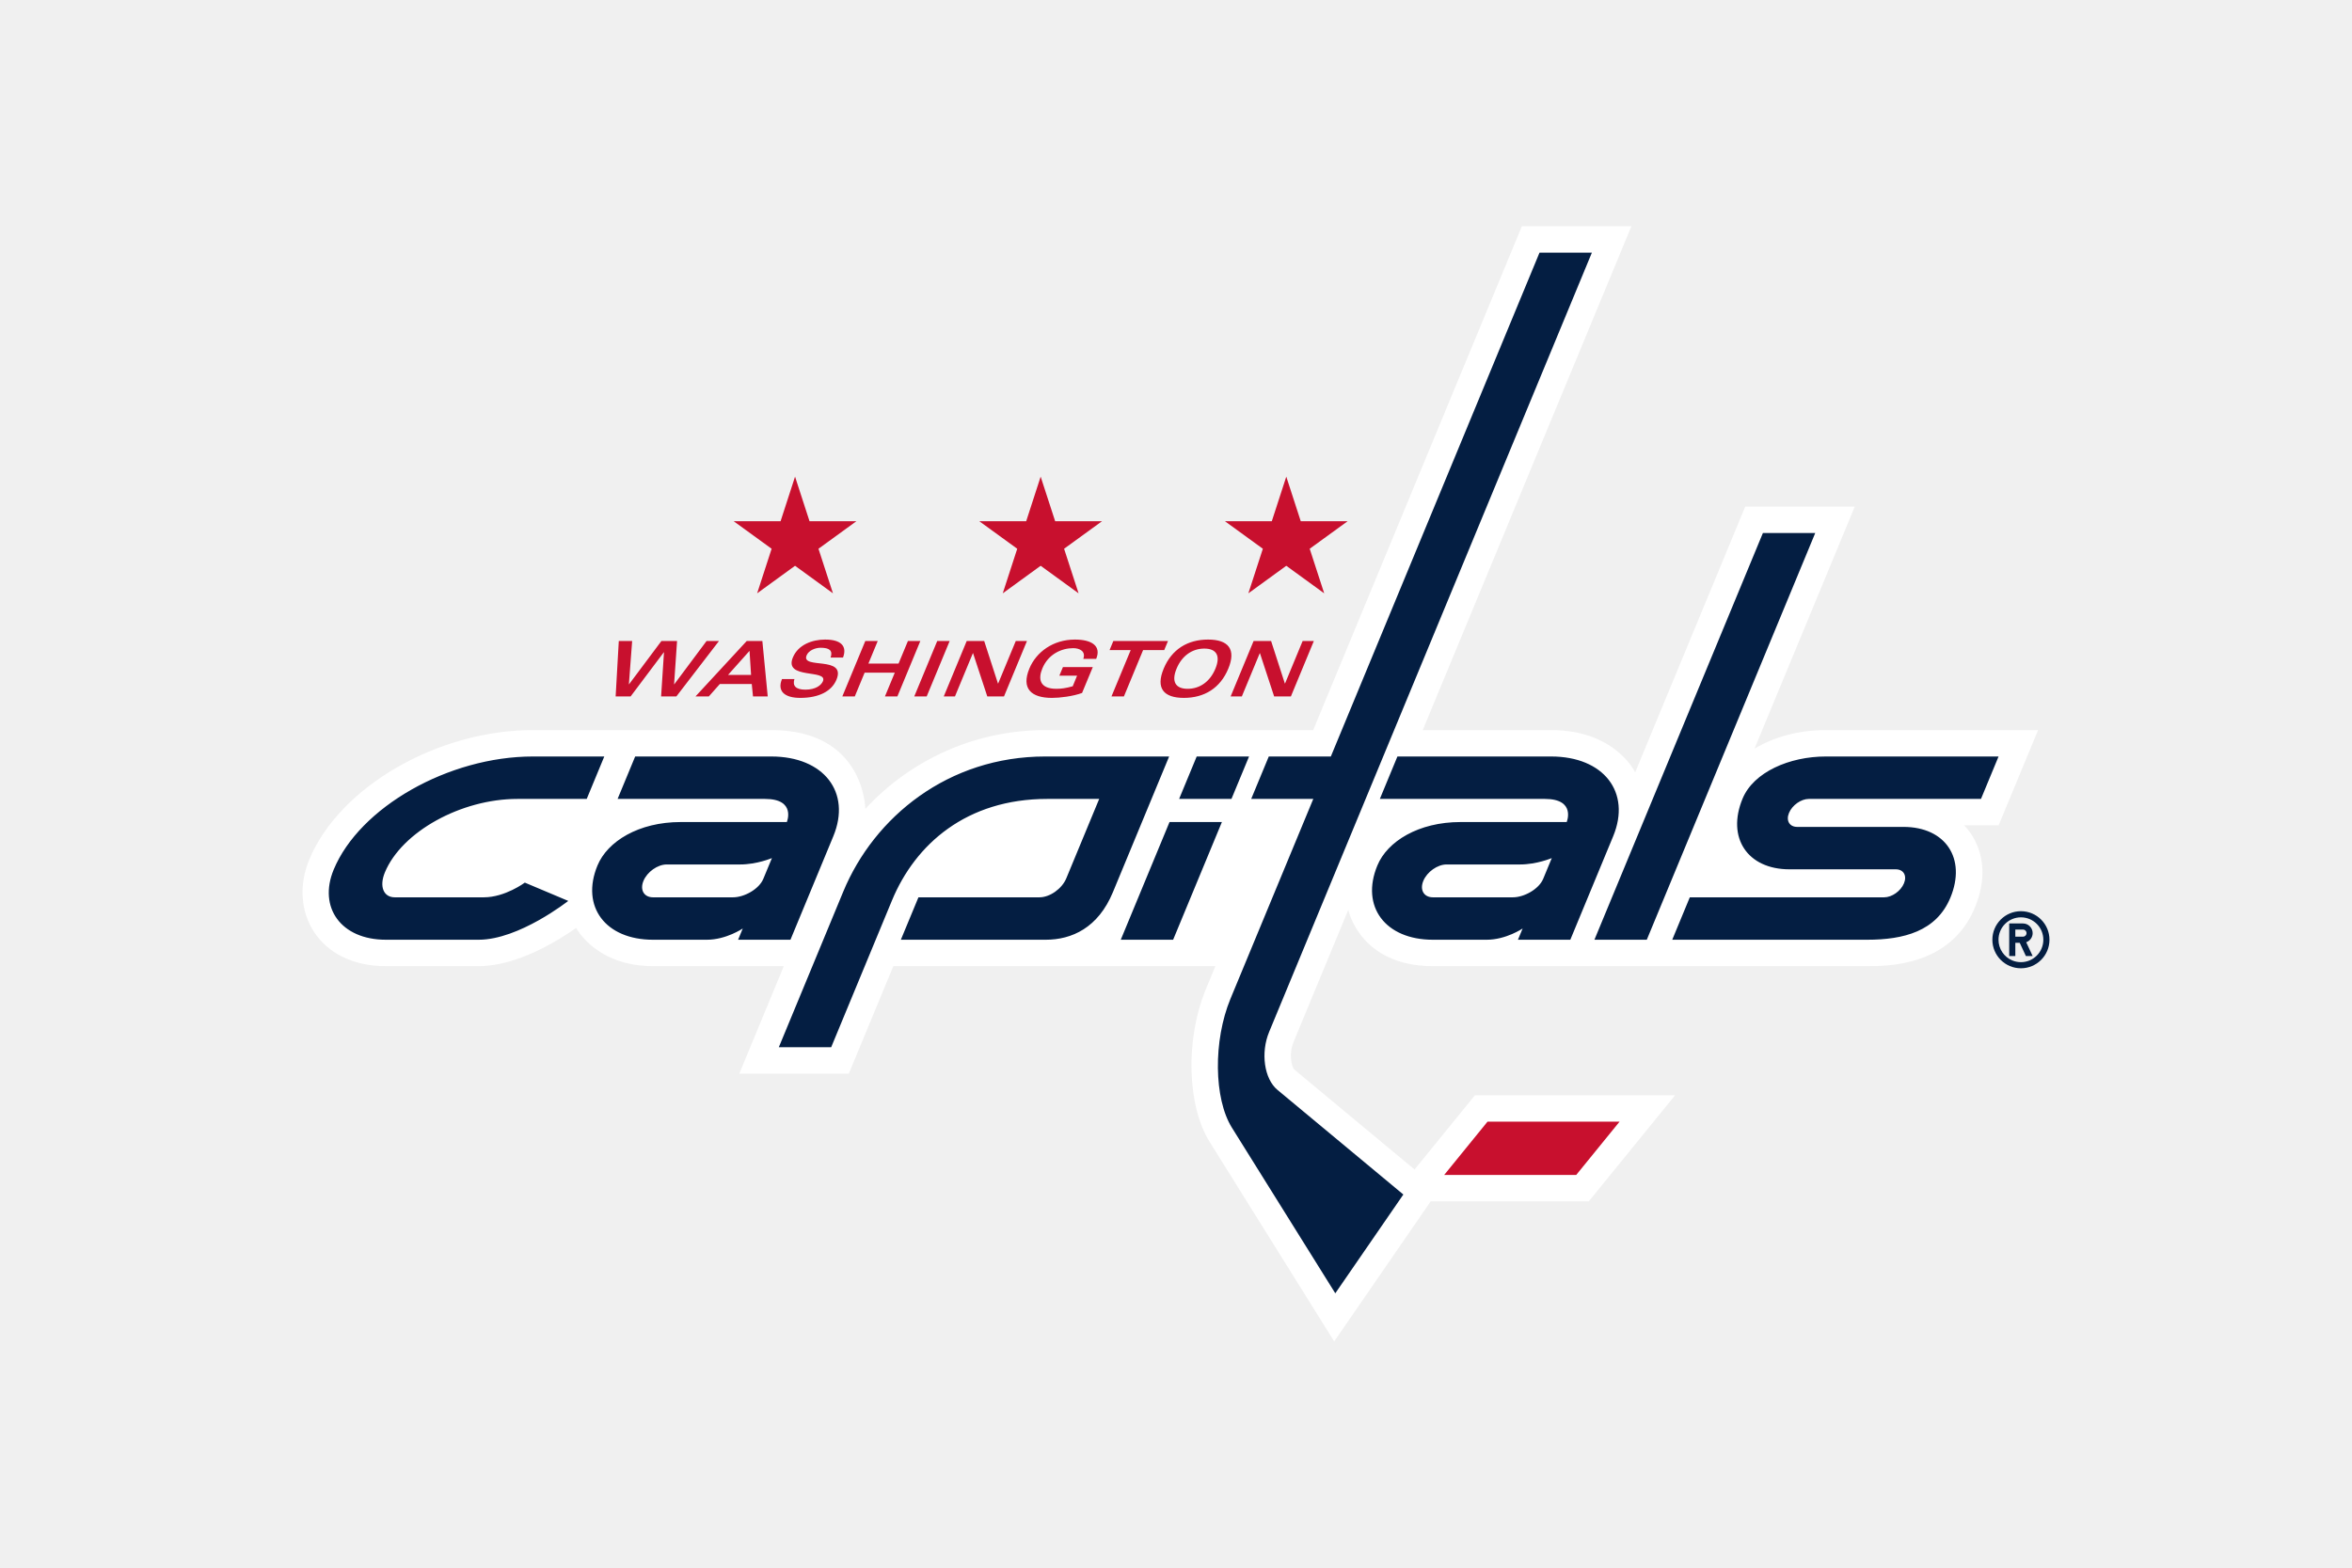
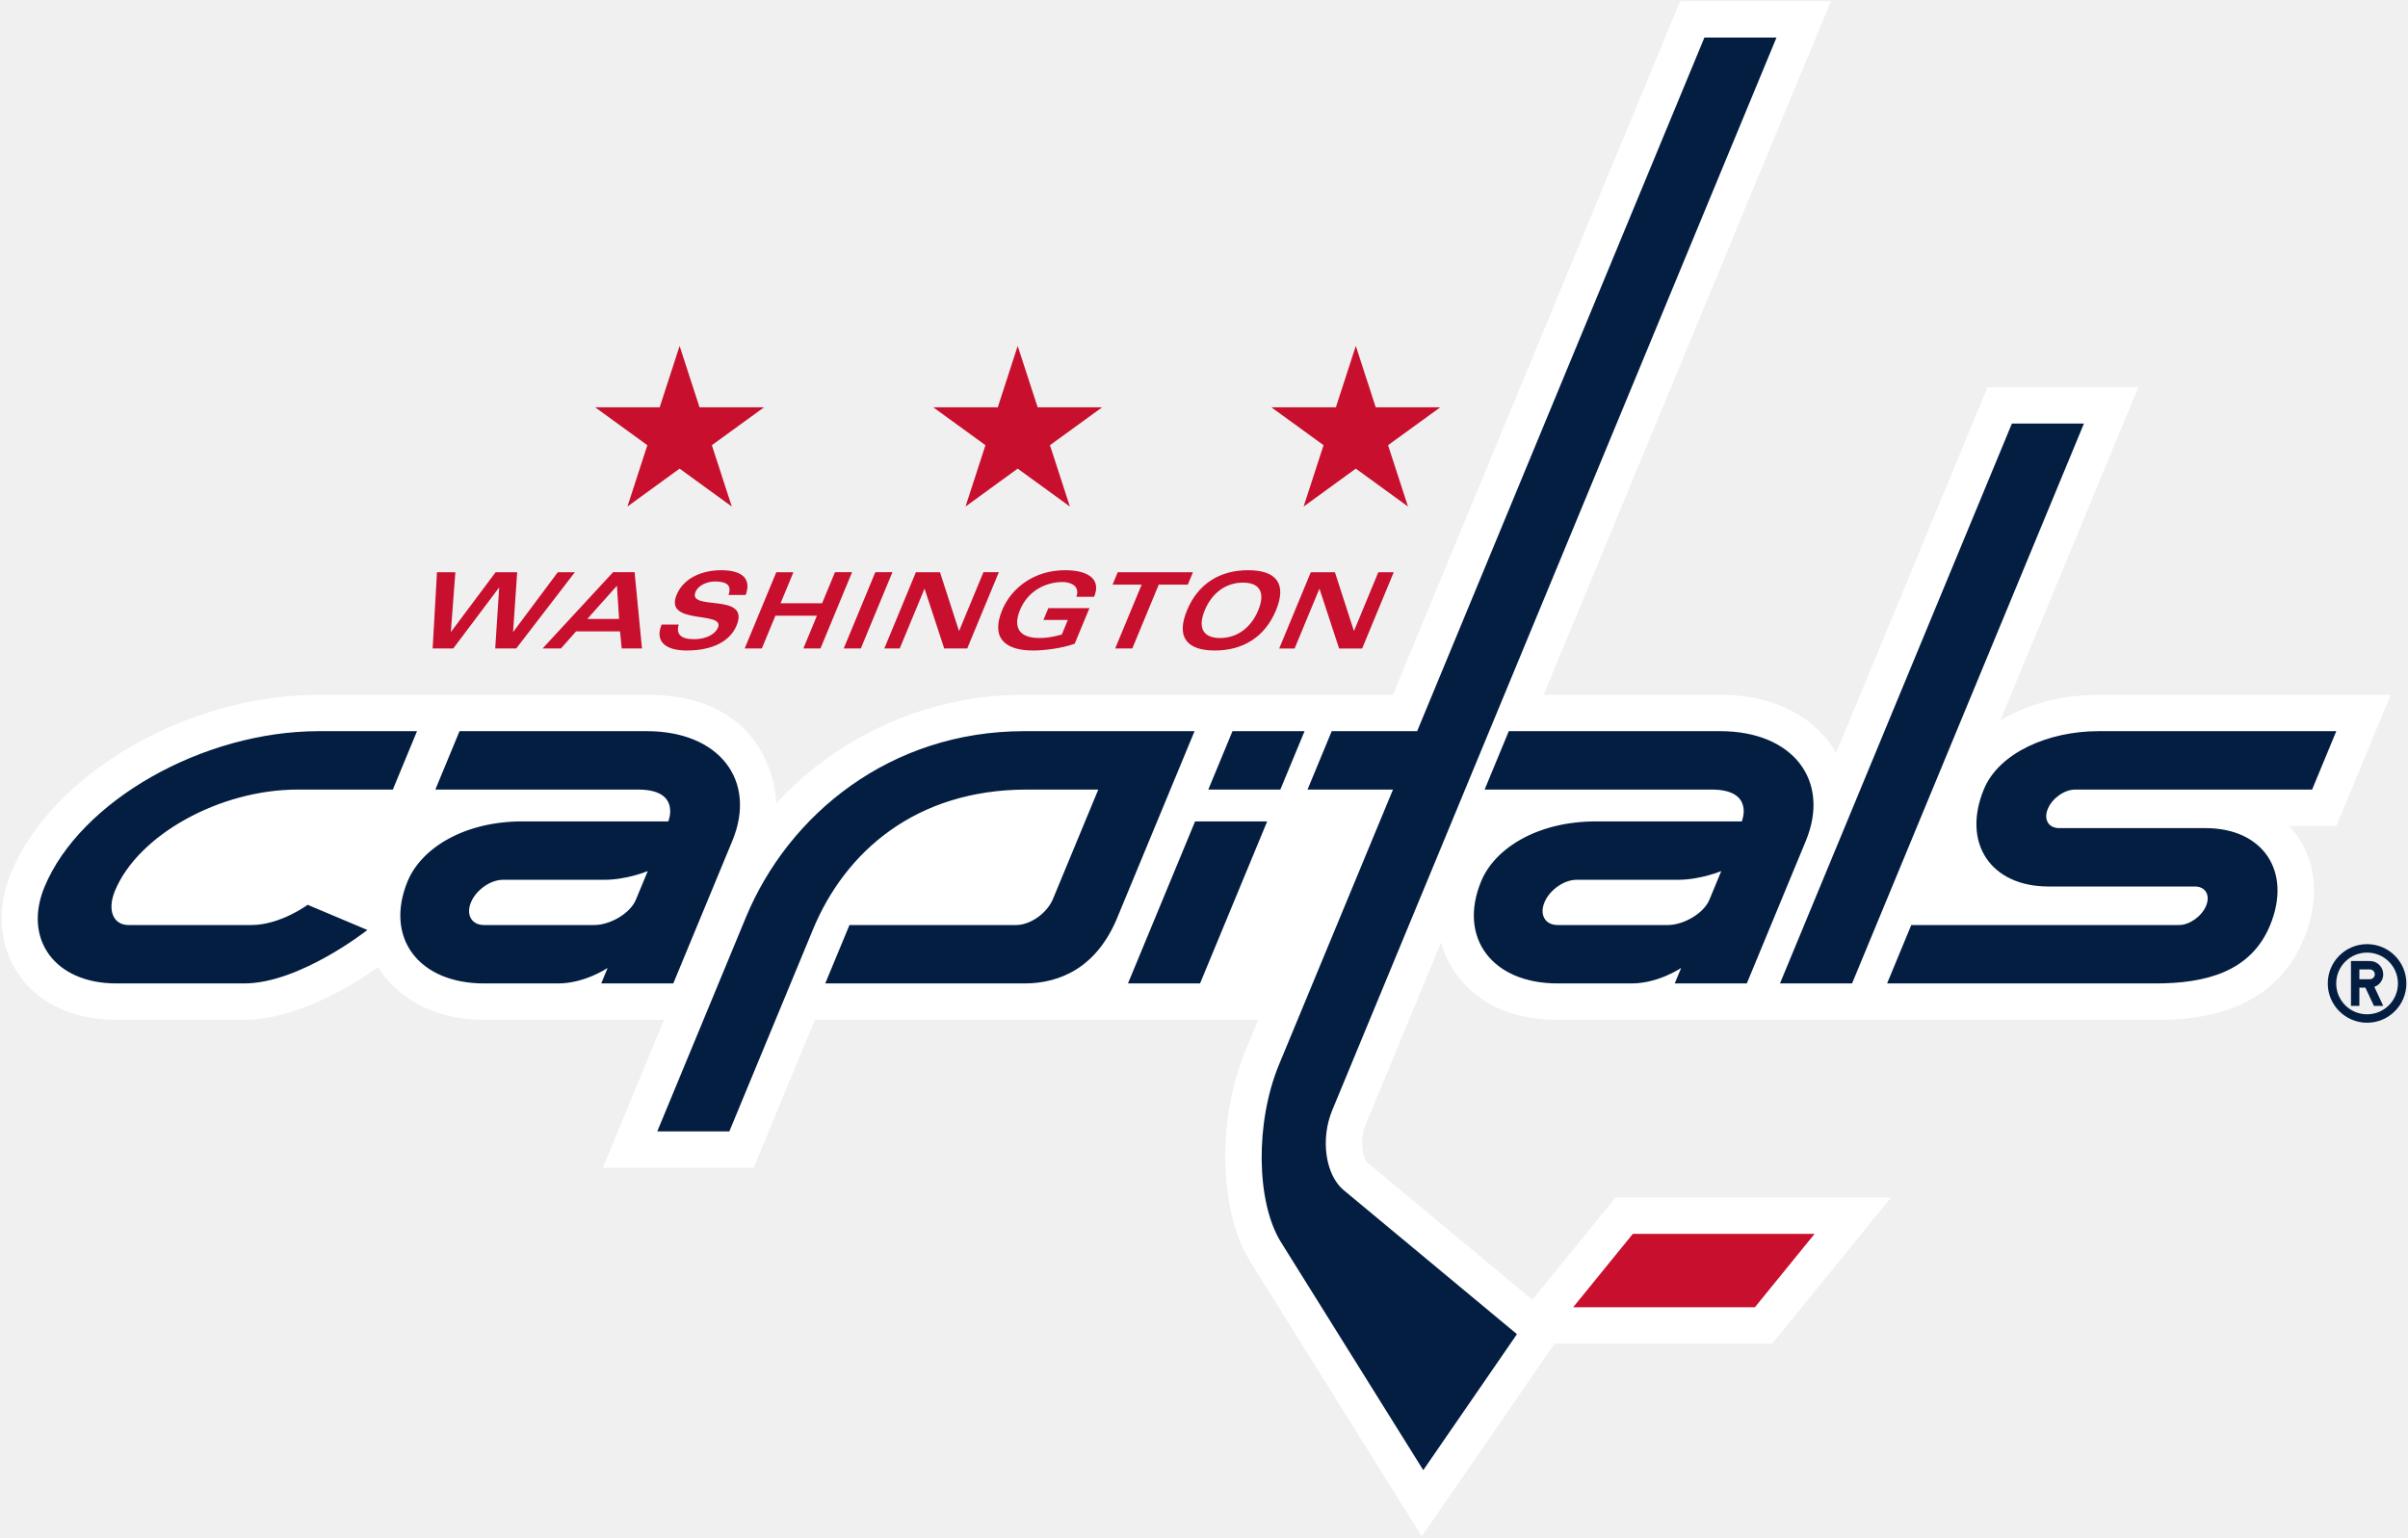
- <svg xmlns="http://www.w3.org/2000/svg" viewBox="0 0 960 640">
+ <svg xmlns="http://www.w3.org/2000/svg" width="714" height="456" viewBox="123 92 714 456">
  <path fill="#041e42" d="M824.867 371.99c-6.433 0-11.655 5.217-11.655 11.654 0 6.429 5.222 11.652 11.655 11.652s11.648-5.223 11.648-11.652c0-6.437-5.215-11.653-11.648-11.653m0 20.806a9.1 9.1 0 0 1-3.503-.695 9.135 9.135 0 0 1-5.648-8.457 9.14 9.14 0 0 1 9.151-9.146c5.057 0 9.15 4.089 9.15 9.146s-4.093 9.152-9.15 9.152m4.788-11.853a3.94 3.94 0 0 0-1.159-2.793 3.94 3.94 0 0 0-2.795-1.155h-5.614v13.3h2.496v-5.401h1.79l2.522 5.402h2.76l-2.633-5.633a3.95 3.95 0 0 0 2.633-3.72m-3.954 1.454h-3.118v-2.911h3.118a1.453 1.453 0 0 1 1.029 2.485 1.46 1.46 0 0 1-1.029.426" />
  <path fill="#fff" d="M266.546 394.422h53.371l-18.17 43.894h44.705l18.177-43.894h131.452l-3.815 9.223c-8.723 21.056-7.536 48.097 1.405 62.43l50.899 81.559 39.392-57.19h64.527l35.231-43.32h-81.697l-24.651 30.32-49.066-40.79c-1.096-1.033-2.366-6.357-.326-11.263l22.337-53.955s4.708 22.986 34.541 22.986h177.269c8.419 0 34.052 0 43.932-23.866 8.982-21.717-4.422-33.627-4.422-33.627h14.127l16.118-38.878h-86.668c-10.956 0-21.101 2.788-29.082 7.577l40.921-98.81H712.34l-44.925 108.496s-8.012-17.263-34.302-17.263h-52.4L665.88 92.366h-44.709l-85.174 205.685H426.644c-28.52 0-54.882 12.018-73.454 32.178 0 0-.215-32.178-38.387-32.178h-97.3c-38.897 0-78.989 23.218-91.267 52.859-8.671 20.929 3.536 43.512 31.253 43.512h37.908c15.774 0 32.535-10.497 39.762-15.608 0 0 8.044 15.608 31.389 15.608z" />
  <path fill="#c8102e" d="m607.153 457.907-17.691 21.76h53.891l17.695-21.76zM309.037 242.219l15.472-11.243 15.475 11.243-5.91-18.194 15.469-11.235H330.42l-5.911-18.2-5.907 18.2h-19.133l15.479 11.235zm100.25 0 15.469-11.243 15.481 11.243-5.913-18.194 15.478-11.235h-19.124l-5.922-18.2-5.904 18.2h-19.13l15.475 11.235zm121.632-29.43-5.907-18.198-5.91 18.199h-19.123l15.471 11.235-5.913 18.194 15.475-11.243 15.477 11.243-5.915-18.194 15.475-11.235zm-259.964 53.487h.058l-1.176 18.036h6.233l17.387-22.618h-5.071l-13.183 17.672h-.066l1.214-17.671h-6.392l-13.213 17.67h-.057l1.333-17.67h-5.455l-1.284 22.618h6.113zm35.885 12.969.505 5.068h6.012l-2.191-22.62h-6.385l-20.907 22.62h5.448l4.489-5.068zm-.911-13.538.632 9.833h-9.407zm13.245 11.52c-2.007 4.855.924 7.682 7.469 7.682 7.68 0 12.839-2.758 14.772-7.431 4.123-9.96-14.611-4.08-12.185-9.934.855-2.066 3.608-3.101 5.711-3.101 3.508 0 5.098 1.069 4.071 4.01h5.075c1.741-4.578-.68-7.355-7.294-7.355-5.259 0-11.022 2.095-13.178 7.325-3.771 9.083 14.373 4.625 12.273 9.685-.677 1.636-2.962 3.44-7.158 3.44-4.011 0-5.314-1.632-4.48-4.321zm29.718 7.086 4.022-9.714h12.311l-4.024 9.714h5.077l9.367-22.62h-5.067l-3.823 9.215h-12.309l3.809-9.214h-5.076l-9.374 22.619zm29.348 0 9.378-22.62h-5.077l-9.371 22.62zm11.539 0 7.323-17.67h.059l5.816 17.67h6.818l9.372-22.62h-4.569l-7.19 17.358h-.073l-5.619-17.357h-7.144l-9.364 22.619zm57.646-15.33c2.189-5.287-1.841-7.886-8.665-7.886-8.907 0-15.797 5.066-18.611 11.835-3.392 8.214.782 11.978 9.215 11.978 3.282 0 8.496-.636 12.291-2.008l4.384-10.563h-12.19l-1.457 3.505h7.232l-1.78 4.326c-2.835.78-4.66 1.034-6.636 1.034-6.951 0-7.517-4.104-5.77-8.3 2.435-5.885 7.853-8.297 12.615-8.297 2.509 0 5.256 1.217 4.105 4.378zm6.236 15.33h5.08l7.836-18.926h8.618l1.535-3.693h-22.309l-1.533 3.693h8.624zm29.562.596c8.339 0 14.831-3.977 18.119-11.92 3.29-7.922.08-11.892-8.259-11.892-8.332 0-14.835 3.97-18.12 11.893-3.29 7.94-.074 11.919 8.259 11.919zm-2.999-11.92c2.203-5.327 6.44-8.21 11.329-8.21 4.919 0 6.735 2.883 4.527 8.21-2.206 5.339-6.412 8.215-11.329 8.215-4.882 0-6.734-2.876-4.527-8.214m44.275 6.062h-.064l-5.615-17.357h-7.152l-9.368 22.619h4.571l7.323-17.67h.061l5.805 17.67h6.835l9.366-22.62h-4.575z" />
  <path fill="#041e42" d="M211.192 326.155h28.286l7.169-17.321h-29.145c-34.336 0-70.736 20.684-81.31 46.198-6.38 15.425 2.992 28.61 21.296 28.61h37.909c16.477 0 36.537-15.851 36.537-15.851l-17.718-7.47s-8.039 6.006-16.753 6.006h-36.331c-4.551 0-6.43-4.374-4.039-10.177 6.868-16.571 31.088-29.995 54.099-29.995m55.354 57.488h21.965c7.89 0 14.655-4.592 14.655-4.592l-1.897 4.592h21.367l17.492-42.24c7.451-17.986-3.887-32.57-25.324-32.57h-55.551l-7.171 17.322h60.152c12.842 0 8.927 9.438 8.927 9.438h-43.319c-17.213 0-29.909 7.93-33.967 17.725-6.928 16.734 3.216 30.325 22.671 30.325m-3.908-24.035c1.534-3.69 5.778-6.696 9.485-6.696h29.983c6.854 0 12.966-2.603 12.966-2.603l-3.514 8.477c-1.717 4.16-7.718 7.542-12.402 7.542h-32.593c-3.705 0-5.463-3.01-3.925-6.72m307.737-50.774-7.17 17.32h67.333c12.849 0 8.93 9.439 8.93 9.439h-43.317c-17.211 0-29.912 7.93-33.956 17.725-6.942 16.734 3.2 30.325 22.664 30.325h21.956c7.894 0 14.668-4.592 14.668-4.592l-1.91 4.592h21.374l17.49-42.24c7.451-17.986-3.883-32.57-25.324-32.57zm59.497 49.953c-1.725 4.159-7.717 7.54-12.397 7.54h-32.6c-3.702 0-5.463-3.008-3.93-6.72 1.534-3.688 5.782-6.695 9.484-6.695h29.99c6.845 0 12.962-2.603 12.962-2.603l-3.509 8.477m42.288 24.856 68.753-166.038H719.55l-68.764 166.038zm-162.343-74.81h-21.369l-7.174 17.322h21.362zm-30.987 74.81 19.903-48.05h-21.376l-19.9 48.05zm232.42-57.601c-6.589 15.93 1.976 28.855 19.162 28.855h43.375c3.158 0 4.66 2.559 3.345 5.717-1.308 3.158-4.924 5.713-8.076 5.713h-79.341l-7.169 17.316h79.58c14.826 0 28.248-3.39 33.961-17.205 6.6-15.942-1.973-28.858-19.154-28.858h-43.37c-3.163 0-4.669-2.558-3.354-5.713 1.311-3.164 4.93-5.712 8.086-5.712h70.271l7.172-17.321h-70.524c-14.82 0-29.479 6.374-33.964 17.208m-371.997 101.49 24.822-59.942c9.477-22.884 30.353-41.435 63.382-41.435h21.194l-13.426 32.416c-1.765 4.264-6.708 7.757-10.968 7.757h-49.383l-7.177 17.316h59.108c10.675 0 21.427-4.875 27.441-19.411l22.951-55.4h-50.551c-39.66 0-69.842 24.707-82.463 55.176l-26.3 63.523z" />
  <path fill="#041e42" d="M502.222 407.764c-7.06 17.08-6.793 40.749.597 52.602l42.199 67.614 27.775-40.326-51.377-42.71c-5.41-4.48-6.94-15.141-3.395-23.684l131.726-318.116h-21.374l-85.172 205.689h-25.332l-7.175 17.322h25.341z" />
</svg>
